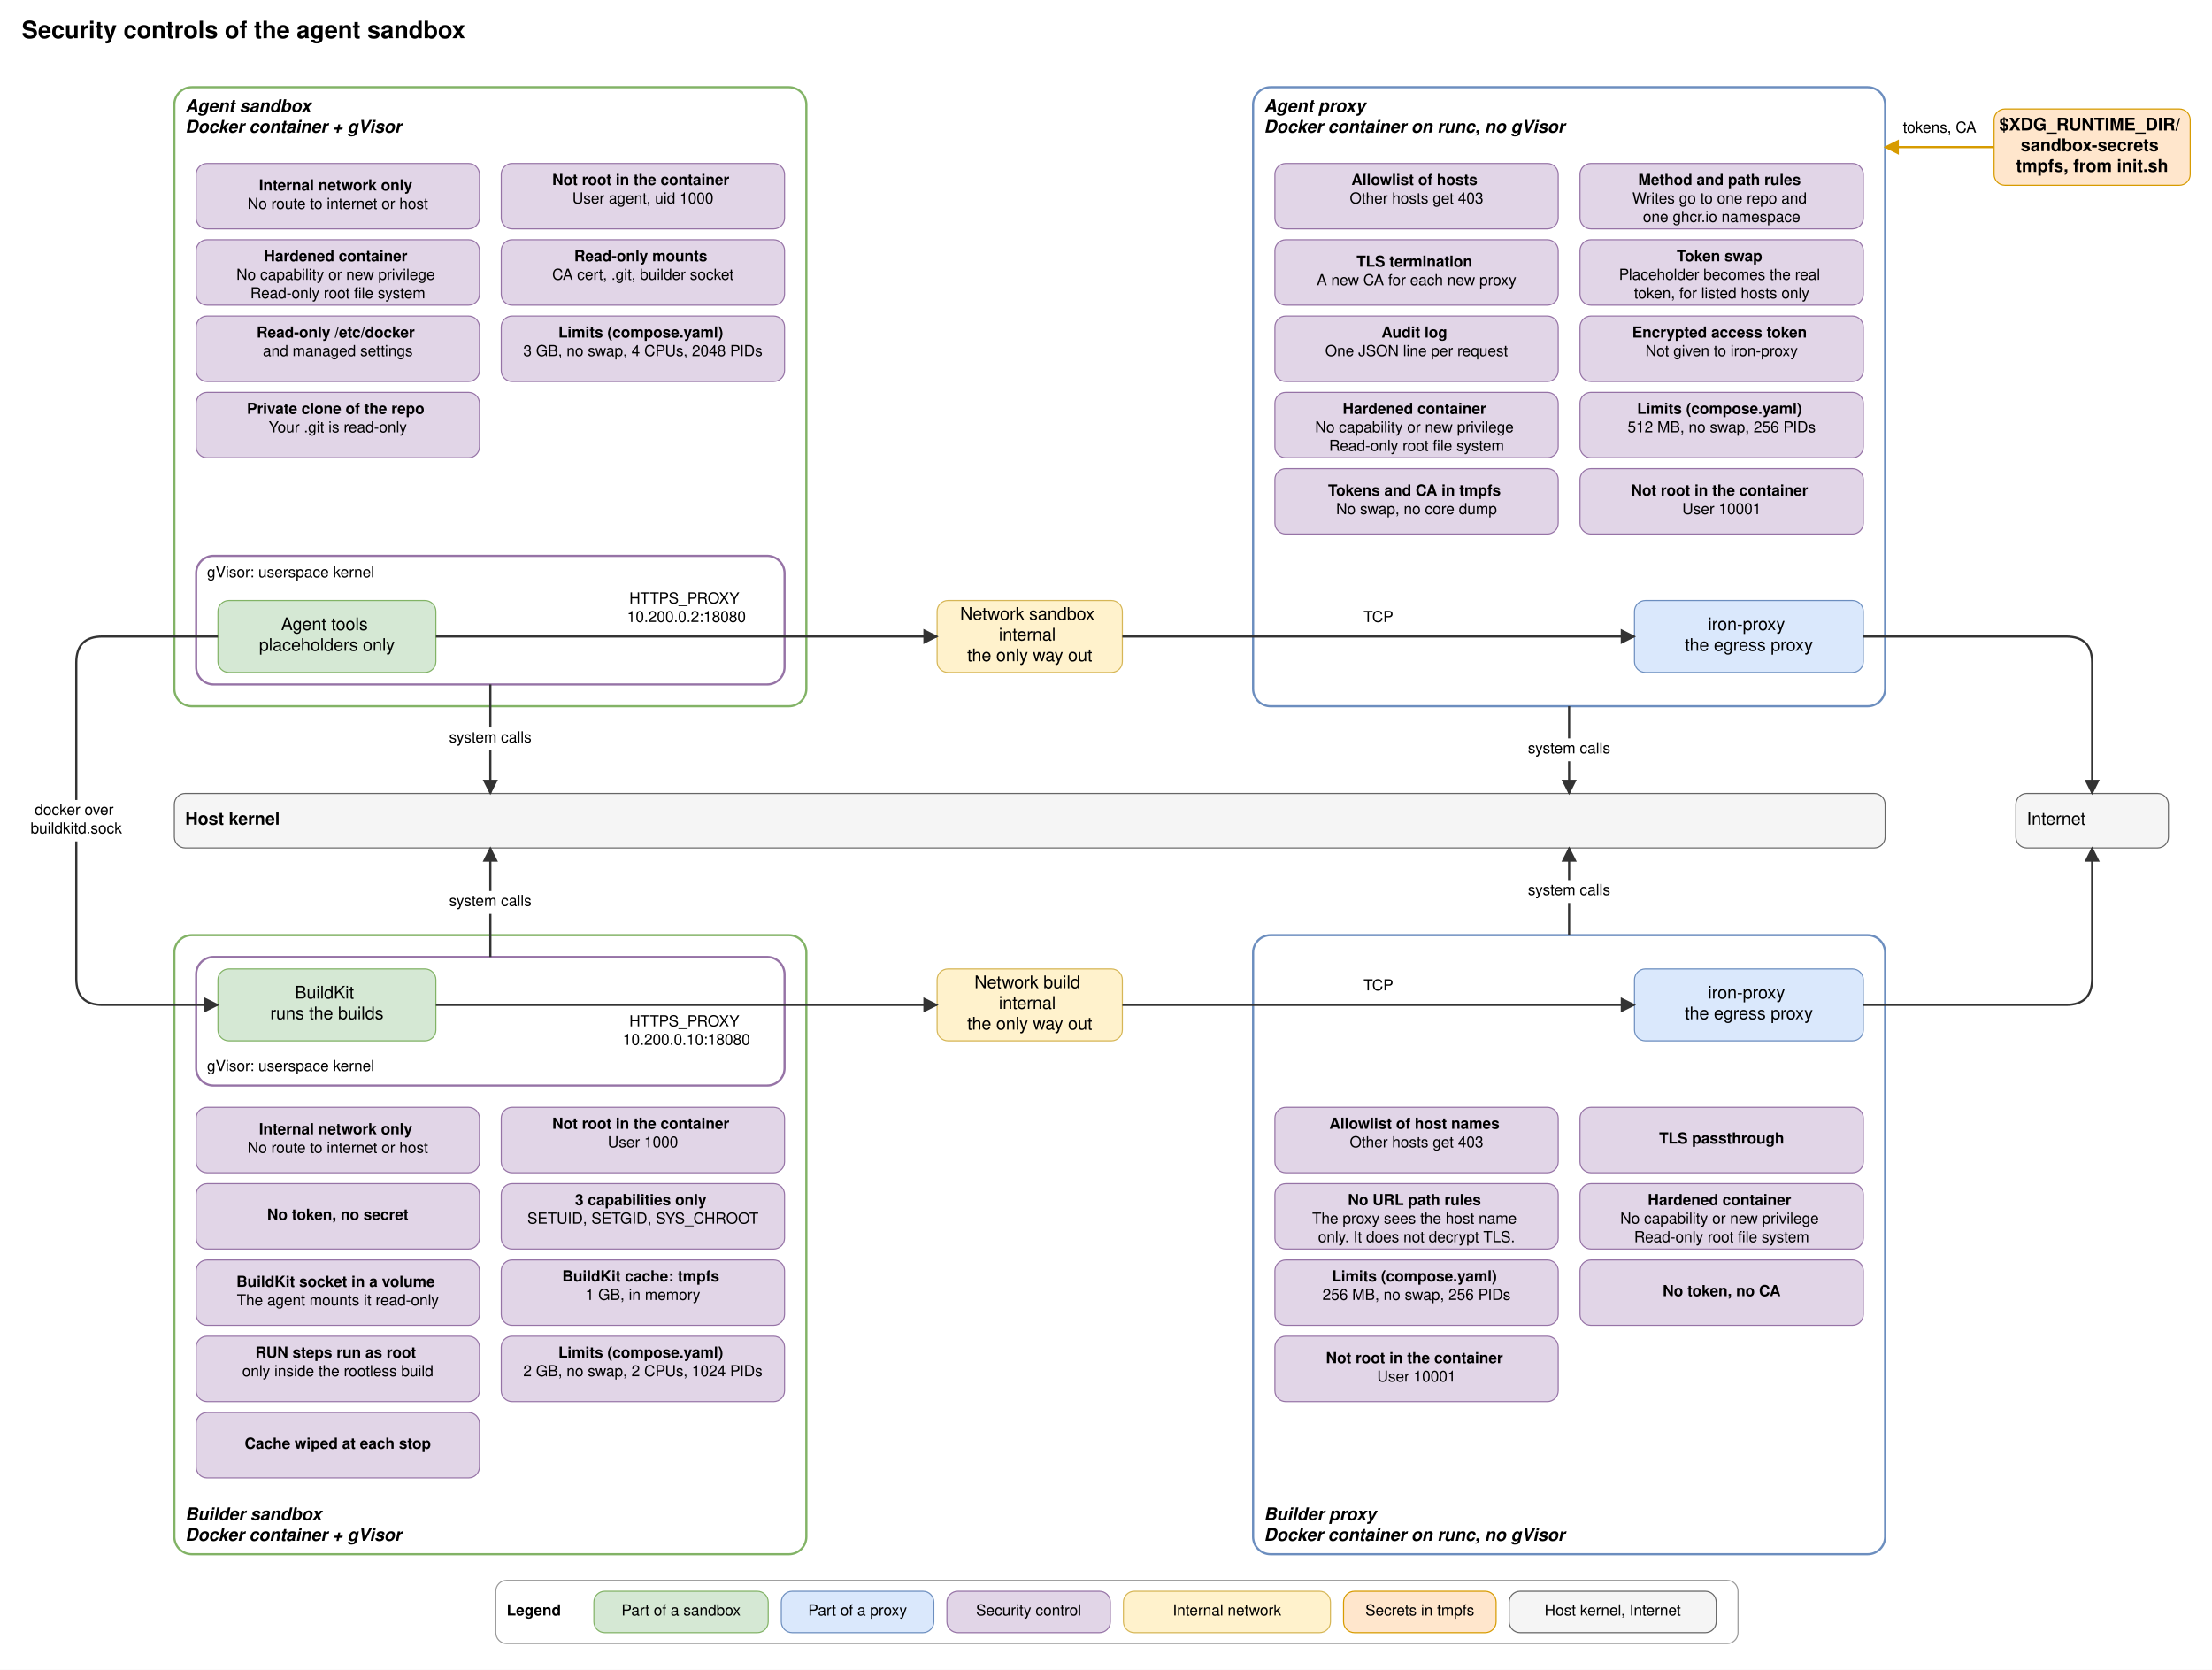
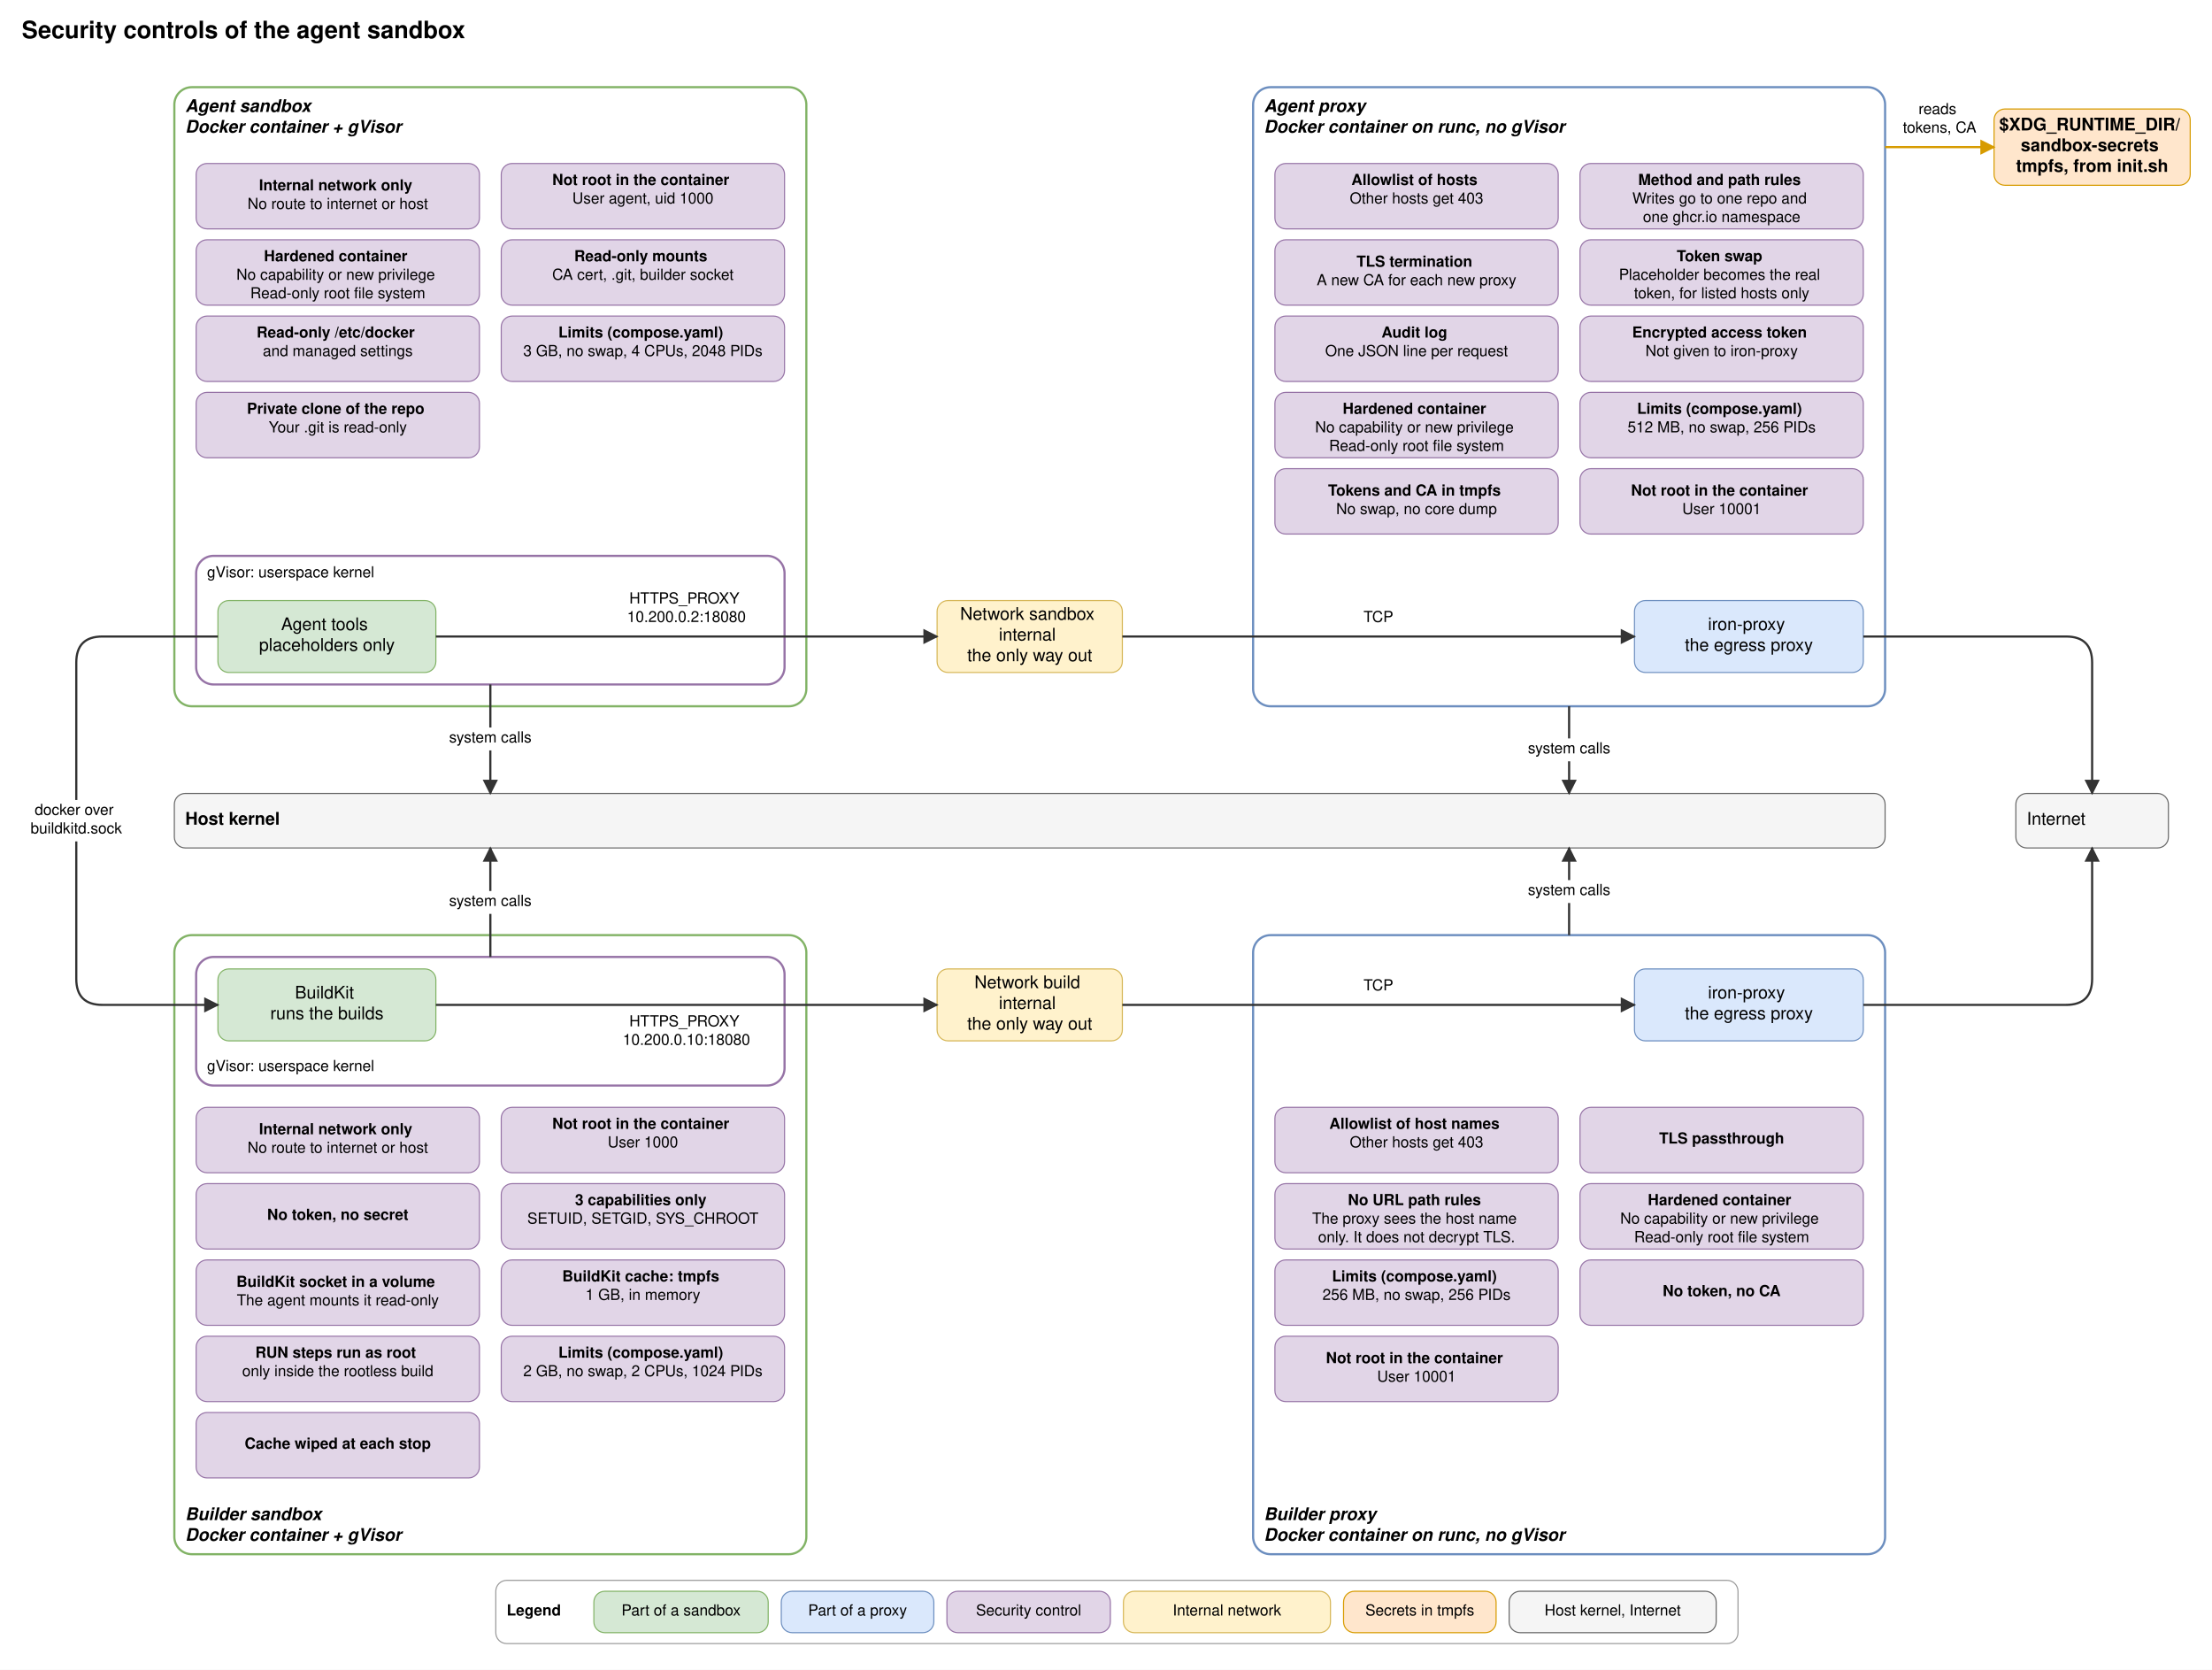
<svg xmlns="http://www.w3.org/2000/svg" width="2030" height="1532" viewBox="0 0 2030 1532" font-family="Helvetica, Arial, sans-serif" fill="#000000">
  <defs>
    <marker id="m333333" viewBox="0 0 10 10" refX="9" refY="5" markerWidth="7" markerHeight="7" markerUnits="strokeWidth" orient="auto">
      <path d="M0 0 L10 5 L0 10 z" fill="#333333" />
    </marker>
    <marker id="md79b00" viewBox="0 0 10 10" refX="9" refY="5" markerWidth="7" markerHeight="7" markerUnits="strokeWidth" orient="auto">
      <path d="M0 0 L10 5 L0 10 z" fill="#d79b00" />
    </marker>
  </defs>
  <rect width="2030" height="1532" fill="#ffffff" />
  <text x="20" y="30" text-anchor="start" dominant-baseline="central" font-size="22">
    <tspan x="20" dy="0" font-weight="bold">Security controls of the agent sandbox</tspan>
  </text>
  <rect x="1150" y="80" width="580" height="568" rx="16" fill="#ffffff" stroke="#6c8ebf" stroke-width="2" />
  <text x="1160" y="97.5" text-anchor="start" dominant-baseline="central" font-size="16" font-style="italic">
    <tspan x="1160" dy="0" font-weight="bold">Agent proxy</tspan>
    <tspan x="1160" dy="19" font-weight="bold">Docker container on runc, no gVisor</tspan>
  </text>
  <rect x="1170" y="150" width="260" height="60" rx="10" fill="#e1d5e7" stroke="#9673a6" stroke-width="1" />
  <text x="1300" y="166.5" text-anchor="middle" dominant-baseline="central" font-size="14">
    <tspan x="1300" dy="0" font-weight="bold">Allowlist of hosts</tspan>
    <tspan x="1300" dy="17">Other hosts get 403</tspan>
  </text>
  <rect x="1450" y="150" width="260" height="60" rx="10" fill="#e1d5e7" stroke="#9673a6" stroke-width="1" />
  <text x="1580" y="166.5" text-anchor="middle" dominant-baseline="central" font-size="14">
    <tspan x="1580" dy="0" font-weight="bold">Method and path rules</tspan>
    <tspan x="1580" dy="17">Writes go to one repo and</tspan>
    <tspan x="1580" dy="17">one ghcr.io namespace</tspan>
  </text>
  <rect x="1170" y="220" width="260" height="60" rx="10" fill="#e1d5e7" stroke="#9673a6" stroke-width="1" />
  <text x="1300" y="241.5" text-anchor="middle" dominant-baseline="central" font-size="14">
    <tspan x="1300" dy="0" font-weight="bold">TLS termination</tspan>
    <tspan x="1300" dy="17">A new CA for each new proxy</tspan>
  </text>
  <rect x="1450" y="220" width="260" height="60" rx="10" fill="#e1d5e7" stroke="#9673a6" stroke-width="1" />
  <text x="1580" y="236.5" text-anchor="middle" dominant-baseline="central" font-size="14">
    <tspan x="1580" dy="0" font-weight="bold">Token swap</tspan>
    <tspan x="1580" dy="17">Placeholder becomes the real</tspan>
    <tspan x="1580" dy="17">token, for listed hosts only</tspan>
  </text>
  <rect x="1170" y="290" width="260" height="60" rx="10" fill="#e1d5e7" stroke="#9673a6" stroke-width="1" />
  <text x="1300" y="306.5" text-anchor="middle" dominant-baseline="central" font-size="14">
    <tspan x="1300" dy="0" font-weight="bold">Audit log</tspan>
    <tspan x="1300" dy="17">One JSON line per request</tspan>
  </text>
  <rect x="1450" y="290" width="260" height="60" rx="10" fill="#e1d5e7" stroke="#9673a6" stroke-width="1" />
  <text x="1580" y="306.5" text-anchor="middle" dominant-baseline="central" font-size="14">
    <tspan x="1580" dy="0" font-weight="bold">Encrypted access token</tspan>
    <tspan x="1580" dy="17">Not given to iron-proxy</tspan>
  </text>
  <rect x="1170" y="360" width="260" height="60" rx="10" fill="#e1d5e7" stroke="#9673a6" stroke-width="1" />
  <text x="1300" y="376.5" text-anchor="middle" dominant-baseline="central" font-size="14">
    <tspan x="1300" dy="0" font-weight="bold">Hardened container</tspan>
    <tspan x="1300" dy="17">No capability or new privilege</tspan>
    <tspan x="1300" dy="17">Read-only root file system</tspan>
  </text>
  <rect x="1450" y="360" width="260" height="60" rx="10" fill="#e1d5e7" stroke="#9673a6" stroke-width="1" />
  <text x="1580" y="376.5" text-anchor="middle" dominant-baseline="central" font-size="14">
    <tspan x="1580" dy="0" font-weight="bold">Limits (compose.yaml)</tspan>
    <tspan x="1580" dy="17">512 MB, no swap, 256 PIDs</tspan>
  </text>
  <rect x="1170" y="430" width="260" height="60" rx="10" fill="#e1d5e7" stroke="#9673a6" stroke-width="1" />
  <text x="1300" y="451.5" text-anchor="middle" dominant-baseline="central" font-size="14">
    <tspan x="1300" dy="0" font-weight="bold">Tokens and CA in tmpfs</tspan>
    <tspan x="1300" dy="17">No swap, no core dump</tspan>
  </text>
  <rect x="1450" y="430" width="260" height="60" rx="10" fill="#e1d5e7" stroke="#9673a6" stroke-width="1" />
  <text x="1580" y="451.5" text-anchor="middle" dominant-baseline="central" font-size="14">
    <tspan x="1580" dy="0" font-weight="bold">Not root in the container</tspan>
    <tspan x="1580" dy="17">User 10001</tspan>
  </text>
  <rect x="1500" y="551" width="210" height="66" rx="10" fill="#dae8fc" stroke="#6c8ebf" stroke-width="1" />
  <text x="1605" y="574.5" text-anchor="middle" dominant-baseline="central" font-size="16">
    <tspan x="1605" dy="0">iron-proxy</tspan>
    <tspan x="1605" dy="19">the egress proxy</tspan>
  </text>
  <rect x="1150" y="858" width="580" height="568" rx="16" fill="#ffffff" stroke="#6c8ebf" stroke-width="2" />
  <text x="1160" y="1389.5" text-anchor="start" dominant-baseline="central" font-size="16" font-style="italic">
    <tspan x="1160" dy="0" font-weight="bold">Builder proxy</tspan>
    <tspan x="1160" dy="19" font-weight="bold">Docker container on runc, no gVisor</tspan>
  </text>
  <rect x="1170" y="1016" width="260" height="60" rx="10" fill="#e1d5e7" stroke="#9673a6" stroke-width="1" />
  <text x="1300" y="1032.5" text-anchor="middle" dominant-baseline="central" font-size="14">
    <tspan x="1300" dy="0" font-weight="bold">Allowlist of host names</tspan>
    <tspan x="1300" dy="17">Other hosts get 403</tspan>
  </text>
  <rect x="1450" y="1016" width="260" height="60" rx="10" fill="#e1d5e7" stroke="#9673a6" stroke-width="1" />
  <text x="1580" y="1046" text-anchor="middle" dominant-baseline="central" font-size="14">
    <tspan x="1580" dy="0" font-weight="bold">TLS passthrough</tspan>
  </text>
  <rect x="1170" y="1086" width="260" height="60" rx="10" fill="#e1d5e7" stroke="#9673a6" stroke-width="1" />
  <text x="1300" y="1102.5" text-anchor="middle" dominant-baseline="central" font-size="14">
    <tspan x="1300" dy="0" font-weight="bold">No URL path rules</tspan>
    <tspan x="1300" dy="17">The proxy sees the host name</tspan>
    <tspan x="1300" dy="17">only. It does not decrypt TLS.</tspan>
  </text>
  <rect x="1450" y="1086" width="260" height="60" rx="10" fill="#e1d5e7" stroke="#9673a6" stroke-width="1" />
  <text x="1580" y="1102.5" text-anchor="middle" dominant-baseline="central" font-size="14">
    <tspan x="1580" dy="0" font-weight="bold">Hardened container</tspan>
    <tspan x="1580" dy="17">No capability or new privilege</tspan>
    <tspan x="1580" dy="17">Read-only root file system</tspan>
  </text>
  <rect x="1170" y="1156" width="260" height="60" rx="10" fill="#e1d5e7" stroke="#9673a6" stroke-width="1" />
  <text x="1300" y="1172.5" text-anchor="middle" dominant-baseline="central" font-size="14">
    <tspan x="1300" dy="0" font-weight="bold">Limits (compose.yaml)</tspan>
    <tspan x="1300" dy="17">256 MB, no swap, 256 PIDs</tspan>
  </text>
  <rect x="1450" y="1156" width="260" height="60" rx="10" fill="#e1d5e7" stroke="#9673a6" stroke-width="1" />
  <text x="1580" y="1186" text-anchor="middle" dominant-baseline="central" font-size="14">
    <tspan x="1580" dy="0" font-weight="bold">No token, no CA</tspan>
  </text>
  <rect x="1170" y="1226" width="260" height="60" rx="10" fill="#e1d5e7" stroke="#9673a6" stroke-width="1" />
  <text x="1300" y="1247.5" text-anchor="middle" dominant-baseline="central" font-size="14">
    <tspan x="1300" dy="0" font-weight="bold">Not root in the container</tspan>
    <tspan x="1300" dy="17">User 10001</tspan>
  </text>
  <rect x="1500" y="889" width="210" height="66" rx="10" fill="#dae8fc" stroke="#6c8ebf" stroke-width="1" />
  <text x="1605" y="912.5" text-anchor="middle" dominant-baseline="central" font-size="16">
    <tspan x="1605" dy="0">iron-proxy</tspan>
    <tspan x="1605" dy="19">the egress proxy</tspan>
  </text>
  <rect x="160" y="80" width="580" height="568" rx="16" fill="#ffffff" stroke="#82b366" stroke-width="2" />
  <text x="170" y="97.5" text-anchor="start" dominant-baseline="central" font-size="16" font-style="italic">
    <tspan x="170" dy="0" font-weight="bold">Agent sandbox</tspan>
    <tspan x="170" dy="19" font-weight="bold">Docker container + gVisor</tspan>
  </text>
  <rect x="180" y="510" width="540" height="118" rx="16" fill="#ffffff" stroke="#9673a6" stroke-width="2" />
  <text x="190" y="526.5" text-anchor="start" dominant-baseline="central" font-size="14">
    <tspan x="190" dy="0">gVisor: userspace kernel</tspan>
  </text>
  <rect x="180" y="150" width="260" height="60" rx="10" fill="#e1d5e7" stroke="#9673a6" stroke-width="1" />
  <text x="310" y="171.5" text-anchor="middle" dominant-baseline="central" font-size="14">
    <tspan x="310" dy="0" font-weight="bold">Internal network only</tspan>
    <tspan x="310" dy="17">No route to internet or host</tspan>
  </text>
  <rect x="460" y="150" width="260" height="60" rx="10" fill="#e1d5e7" stroke="#9673a6" stroke-width="1" />
  <text x="590" y="166.5" text-anchor="middle" dominant-baseline="central" font-size="14">
    <tspan x="590" dy="0" font-weight="bold">Not root in the container</tspan>
    <tspan x="590" dy="17">User agent, uid 1000</tspan>
  </text>
  <rect x="180" y="220" width="260" height="60" rx="10" fill="#e1d5e7" stroke="#9673a6" stroke-width="1" />
  <text x="310" y="236.5" text-anchor="middle" dominant-baseline="central" font-size="14">
    <tspan x="310" dy="0" font-weight="bold">Hardened container</tspan>
    <tspan x="310" dy="17">No capability or new privilege</tspan>
    <tspan x="310" dy="17">Read-only root file system</tspan>
  </text>
  <rect x="460" y="220" width="260" height="60" rx="10" fill="#e1d5e7" stroke="#9673a6" stroke-width="1" />
  <text x="590" y="236.5" text-anchor="middle" dominant-baseline="central" font-size="14">
    <tspan x="590" dy="0" font-weight="bold">Read-only mounts</tspan>
    <tspan x="590" dy="17">CA cert, .git, builder socket</tspan>
  </text>
  <rect x="180" y="290" width="260" height="60" rx="10" fill="#e1d5e7" stroke="#9673a6" stroke-width="1" />
  <text x="310" y="306.5" text-anchor="middle" dominant-baseline="central" font-size="14">
    <tspan x="310" dy="0" font-weight="bold">Read-only /etc/docker</tspan>
    <tspan x="310" dy="17">and managed settings</tspan>
  </text>
  <rect x="460" y="290" width="260" height="60" rx="10" fill="#e1d5e7" stroke="#9673a6" stroke-width="1" />
  <text x="590" y="306.5" text-anchor="middle" dominant-baseline="central" font-size="14">
    <tspan x="590" dy="0" font-weight="bold">Limits (compose.yaml)</tspan>
    <tspan x="590" dy="17">3 GB, no swap, 4 CPUs, 2048 PIDs</tspan>
  </text>
  <rect x="180" y="360" width="260" height="60" rx="10" fill="#e1d5e7" stroke="#9673a6" stroke-width="1" />
  <text x="310" y="376.5" text-anchor="middle" dominant-baseline="central" font-size="14">
    <tspan x="310" dy="0" font-weight="bold">Private clone of the repo</tspan>
    <tspan x="310" dy="17">Your .git is read-only</tspan>
  </text>
  <rect x="200" y="551" width="200" height="66" rx="10" fill="#d5e8d4" stroke="#82b366" stroke-width="1" />
  <text x="300" y="574.5" text-anchor="middle" dominant-baseline="central" font-size="16">
    <tspan x="300" dy="0">Agent tools</tspan>
    <tspan x="300" dy="19">placeholders only</tspan>
  </text>
  <rect x="160" y="858" width="580" height="568" rx="16" fill="#ffffff" stroke="#82b366" stroke-width="2" />
  <text x="170" y="1389.5" text-anchor="start" dominant-baseline="central" font-size="16" font-style="italic">
    <tspan x="170" dy="0" font-weight="bold">Builder sandbox</tspan>
    <tspan x="170" dy="19" font-weight="bold">Docker container + gVisor</tspan>
  </text>
  <rect x="180" y="878" width="540" height="118" rx="16" fill="#ffffff" stroke="#9673a6" stroke-width="2" />
  <text x="190" y="979.5" text-anchor="start" dominant-baseline="central" font-size="14">
    <tspan x="190" dy="0">gVisor: userspace kernel</tspan>
  </text>
  <rect x="180" y="1016" width="260" height="60" rx="10" fill="#e1d5e7" stroke="#9673a6" stroke-width="1" />
  <text x="310" y="1037.5" text-anchor="middle" dominant-baseline="central" font-size="14">
    <tspan x="310" dy="0" font-weight="bold">Internal network only</tspan>
    <tspan x="310" dy="17">No route to internet or host</tspan>
  </text>
  <rect x="460" y="1016" width="260" height="60" rx="10" fill="#e1d5e7" stroke="#9673a6" stroke-width="1" />
  <text x="590" y="1032.5" text-anchor="middle" dominant-baseline="central" font-size="14">
    <tspan x="590" dy="0" font-weight="bold">Not root in the container</tspan>
    <tspan x="590" dy="17">User 1000</tspan>
  </text>
  <rect x="180" y="1086" width="260" height="60" rx="10" fill="#e1d5e7" stroke="#9673a6" stroke-width="1" />
  <text x="310" y="1116" text-anchor="middle" dominant-baseline="central" font-size="14">
    <tspan x="310" dy="0" font-weight="bold">No token, no secret</tspan>
  </text>
  <rect x="460" y="1086" width="260" height="60" rx="10" fill="#e1d5e7" stroke="#9673a6" stroke-width="1" />
  <text x="590" y="1102.5" text-anchor="middle" dominant-baseline="central" font-size="14">
    <tspan x="590" dy="0" font-weight="bold">3 capabilities only</tspan>
    <tspan x="590" dy="17">SETUID, SETGID, SYS_CHROOT</tspan>
  </text>
  <rect x="180" y="1156" width="260" height="60" rx="10" fill="#e1d5e7" stroke="#9673a6" stroke-width="1" />
  <text x="310" y="1177.5" text-anchor="middle" dominant-baseline="central" font-size="14">
    <tspan x="310" dy="0" font-weight="bold">BuildKit socket in a volume</tspan>
    <tspan x="310" dy="17">The agent mounts it read-only</tspan>
  </text>
  <rect x="460" y="1156" width="260" height="60" rx="10" fill="#e1d5e7" stroke="#9673a6" stroke-width="1" />
  <text x="590" y="1172.5" text-anchor="middle" dominant-baseline="central" font-size="14">
    <tspan x="590" dy="0" font-weight="bold">BuildKit cache: tmpfs</tspan>
    <tspan x="590" dy="17">1 GB, in memory</tspan>
  </text>
  <rect x="180" y="1226" width="260" height="60" rx="10" fill="#e1d5e7" stroke="#9673a6" stroke-width="1" />
  <text x="310" y="1242.5" text-anchor="middle" dominant-baseline="central" font-size="14">
    <tspan x="310" dy="0" font-weight="bold">RUN steps run as root</tspan>
    <tspan x="310" dy="17">only inside the rootless build</tspan>
  </text>
  <rect x="460" y="1226" width="260" height="60" rx="10" fill="#e1d5e7" stroke="#9673a6" stroke-width="1" />
  <text x="590" y="1242.5" text-anchor="middle" dominant-baseline="central" font-size="14">
    <tspan x="590" dy="0" font-weight="bold">Limits (compose.yaml)</tspan>
    <tspan x="590" dy="17">2 GB, no swap, 2 CPUs, 1024 PIDs</tspan>
  </text>
  <rect x="180" y="1296" width="260" height="60" rx="10" fill="#e1d5e7" stroke="#9673a6" stroke-width="1" />
  <text x="310" y="1326" text-anchor="middle" dominant-baseline="central" font-size="14">
    <tspan x="310" dy="0" font-weight="bold">Cache wiped at each stop</tspan>
  </text>
  <rect x="200" y="889" width="200" height="66" rx="10" fill="#d5e8d4" stroke="#82b366" stroke-width="1" />
  <text x="300" y="912.5" text-anchor="middle" dominant-baseline="central" font-size="16">
    <tspan x="300" dy="0">BuildKit</tspan>
    <tspan x="300" dy="19">runs the builds</tspan>
  </text>
  <rect x="860" y="551" width="170" height="66" rx="10" fill="#fff2cc" stroke="#d6b656" stroke-width="1" />
  <text x="945" y="565" text-anchor="middle" dominant-baseline="central" font-size="16">
    <tspan x="945" dy="0">Network sandbox</tspan>
    <tspan x="945" dy="19">internal</tspan>
    <tspan x="945" dy="19">the only way out</tspan>
  </text>
  <rect x="860" y="889" width="170" height="66" rx="10" fill="#fff2cc" stroke="#d6b656" stroke-width="1" />
  <text x="945" y="903" text-anchor="middle" dominant-baseline="central" font-size="16">
    <tspan x="945" dy="0">Network build</tspan>
    <tspan x="945" dy="19">internal</tspan>
    <tspan x="945" dy="19">the only way out</tspan>
  </text>
  <rect x="160" y="728" width="1570" height="50" rx="10" fill="#f5f5f5" stroke="#666666" stroke-width="1" />
  <text x="170" y="753" text-anchor="start" dominant-baseline="central" font-size="16">
    <tspan x="170" dy="0" font-weight="bold">Host kernel</tspan>
  </text>
  <rect x="1830" y="100" width="180" height="70" rx="10" fill="#ffe6cc" stroke="#d79b00" stroke-width="1" />
  <text x="1920" y="116" text-anchor="middle" dominant-baseline="central" font-size="16">
    <tspan x="1920" dy="0" font-weight="bold">$XDG_RUNTIME_DIR/</tspan>
    <tspan x="1920" dy="19" font-weight="bold">sandbox-secrets</tspan>
    <tspan x="1920" dy="19" font-weight="bold">tmpfs, from init.sh</tspan>
  </text>
  <rect x="1850" y="728" width="140" height="50" rx="10" fill="#f5f5f5" stroke="#666666" stroke-width="1" />
  <text x="1860" y="753" text-anchor="start" dominant-baseline="central" font-size="16">
    <tspan x="1860" dy="0">Internet</tspan>
  </text>
  <rect x="455" y="1450" width="1140" height="58" rx="10" fill="#ffffff" stroke="#999999" stroke-width="1" />
  <text x="465" y="1479" text-anchor="start" dominant-baseline="central" font-size="14">
    <tspan x="465" dy="0" font-weight="bold">Legend</tspan>
  </text>
  <rect x="545" y="1460" width="160" height="38" rx="10" fill="#d5e8d4" stroke="#82b366" stroke-width="1" />
  <text x="625" y="1479" text-anchor="middle" dominant-baseline="central" font-size="14">
    <tspan x="625" dy="0">Part of a sandbox</tspan>
  </text>
  <rect x="717" y="1460" width="140" height="38" rx="10" fill="#dae8fc" stroke="#6c8ebf" stroke-width="1" />
  <text x="787" y="1479" text-anchor="middle" dominant-baseline="central" font-size="14">
    <tspan x="787" dy="0">Part of a proxy</tspan>
  </text>
  <rect x="869" y="1460" width="150" height="38" rx="10" fill="#e1d5e7" stroke="#9673a6" stroke-width="1" />
  <text x="944" y="1479" text-anchor="middle" dominant-baseline="central" font-size="14">
    <tspan x="944" dy="0">Security control</tspan>
  </text>
  <rect x="1031" y="1460" width="190" height="38" rx="10" fill="#fff2cc" stroke="#d6b656" stroke-width="1" />
  <text x="1126" y="1479" text-anchor="middle" dominant-baseline="central" font-size="14">
    <tspan x="1126" dy="0">Internal network</tspan>
  </text>
  <rect x="1233" y="1460" width="140" height="38" rx="10" fill="#ffe6cc" stroke="#d79b00" stroke-width="1" />
  <text x="1303" y="1479" text-anchor="middle" dominant-baseline="central" font-size="14">
    <tspan x="1303" dy="0">Secrets in tmpfs</tspan>
  </text>
  <rect x="1385" y="1460" width="190" height="38" rx="10" fill="#f5f5f5" stroke="#666666" stroke-width="1" />
  <text x="1480" y="1479" text-anchor="middle" dominant-baseline="central" font-size="14">
    <tspan x="1480" dy="0">Host kernel, Internet</tspan>
  </text>
  <path d="M400 584 L860 584" fill="none" stroke="#333333" stroke-width="2" marker-end="url(#m333333)" />
  <path d="M1030 584 L1500 584" fill="none" stroke="#333333" stroke-width="2" marker-end="url(#m333333)" />
  <path d="M1710 584 L1896 584 Q1920 584 1920 608 L1920 728" fill="none" stroke="#333333" stroke-width="2" marker-end="url(#m333333)" />
-   <path d="M1830 135 L1780.01 135 Q1780 135 1780 134.991 L1780 134.991 Q1780 134.982 1779.99 134.982 L1730 134.982" fill="none" stroke="#d79b00" stroke-width="2" marker-end="url(#md79b00)" />
+   <path d="M1730 134.982 L1779.99 134.982 Q1780 134.982 1780 134.991 L1780 134.991 Q1780 135 1780.01 135 L1830 135" fill="none" stroke="#d79b00" stroke-width="2" marker-end="url(#md79b00)" />
  <path d="M400 922 L860 922" fill="none" stroke="#333333" stroke-width="2" marker-end="url(#m333333)" />
  <path d="M1030 922 L1500 922" fill="none" stroke="#333333" stroke-width="2" marker-end="url(#m333333)" />
  <path d="M1710 922 L1896 922 Q1920 922 1920 898 L1920 778" fill="none" stroke="#333333" stroke-width="2" marker-end="url(#m333333)" />
  <path d="M200 584 L94 584 Q70 584 70 608 L70 898 Q70 922 94 922 L200 922" fill="none" stroke="#333333" stroke-width="2" marker-end="url(#m333333)" />
  <path d="M450 628 L450 677.99 Q450 678 449.99 678 L449.99 678 Q449.979 678 449.979 678.01 L449.979 728" fill="none" stroke="#333333" stroke-width="2" marker-end="url(#m333333)" />
  <path d="M450 878 L450 828.01 Q450 828 449.99 828 L449.99 828 Q449.979 828 449.979 827.99 L449.979 778" fill="none" stroke="#333333" stroke-width="2" marker-end="url(#m333333)" />
  <path d="M1440 648 L1440 687.99 Q1440 688 1440.01 688 L1440.01 688 Q1440.02 688 1440.02 688.01 L1440.02 728" fill="none" stroke="#333333" stroke-width="2" marker-end="url(#m333333)" />
  <path d="M1440 858 L1440 818.01 Q1440 818 1440.01 818 L1440.01 818 Q1440.02 818 1440.02 817.99 L1440.02 778" fill="none" stroke="#333333" stroke-width="2" marker-end="url(#m333333)" />
  <text x="630" y="550.5" text-anchor="middle" dominant-baseline="central" font-size="14">
    <tspan x="630" dy="0">HTTPS_PROXY</tspan>
    <tspan x="630" dy="17">10.200.0.2:18080</tspan>
  </text>
  <text x="1265" y="567.5" text-anchor="middle" dominant-baseline="central" font-size="14">
    <tspan x="1265" dy="0">TCP</tspan>
  </text>
-   <text x="1780" y="118.491" text-anchor="middle" dominant-baseline="central" font-size="14">
-     <tspan x="1780" dy="0">tokens, CA</tspan>
+   <text x="1780" y="101.491" text-anchor="middle" dominant-baseline="central" font-size="14">
+     <tspan x="1780" dy="0">reads</tspan>
+     <tspan x="1780" dy="17">tokens, CA</tspan>
  </text>
  <text x="630" y="938.5" text-anchor="middle" dominant-baseline="central" font-size="14">
    <tspan x="630" dy="0">HTTPS_PROXY</tspan>
    <tspan x="630" dy="17">10.200.0.10:18080</tspan>
  </text>
  <text x="1265" y="905.5" text-anchor="middle" dominant-baseline="central" font-size="14">
    <tspan x="1265" dy="0">TCP</tspan>
  </text>
  <rect x="12.1" y="734" width="115.8" height="38" fill="#ffffff" />
  <text x="70" y="744.5" text-anchor="middle" dominant-baseline="central" font-size="14">
    <tspan x="70" dy="0">docker over</tspan>
    <tspan x="70" dy="17">buildkitd.sock</tspan>
  </text>
  <rect x="399.79" y="667.5" width="100.4" height="21" fill="#ffffff" />
  <text x="449.99" y="678" text-anchor="middle" dominant-baseline="central" font-size="14">
    <tspan x="449.99" dy="0">system calls</tspan>
  </text>
  <rect x="399.79" y="817.5" width="100.4" height="21" fill="#ffffff" />
  <text x="449.99" y="828" text-anchor="middle" dominant-baseline="central" font-size="14">
    <tspan x="449.99" dy="0">system calls</tspan>
  </text>
  <rect x="1389.81" y="677.5" width="100.4" height="21" fill="#ffffff" />
  <text x="1440.01" y="688" text-anchor="middle" dominant-baseline="central" font-size="14">
    <tspan x="1440.01" dy="0">system calls</tspan>
  </text>
  <rect x="1389.81" y="807.5" width="100.4" height="21" fill="#ffffff" />
  <text x="1440.01" y="818" text-anchor="middle" dominant-baseline="central" font-size="14">
    <tspan x="1440.01" dy="0">system calls</tspan>
  </text>
</svg>
